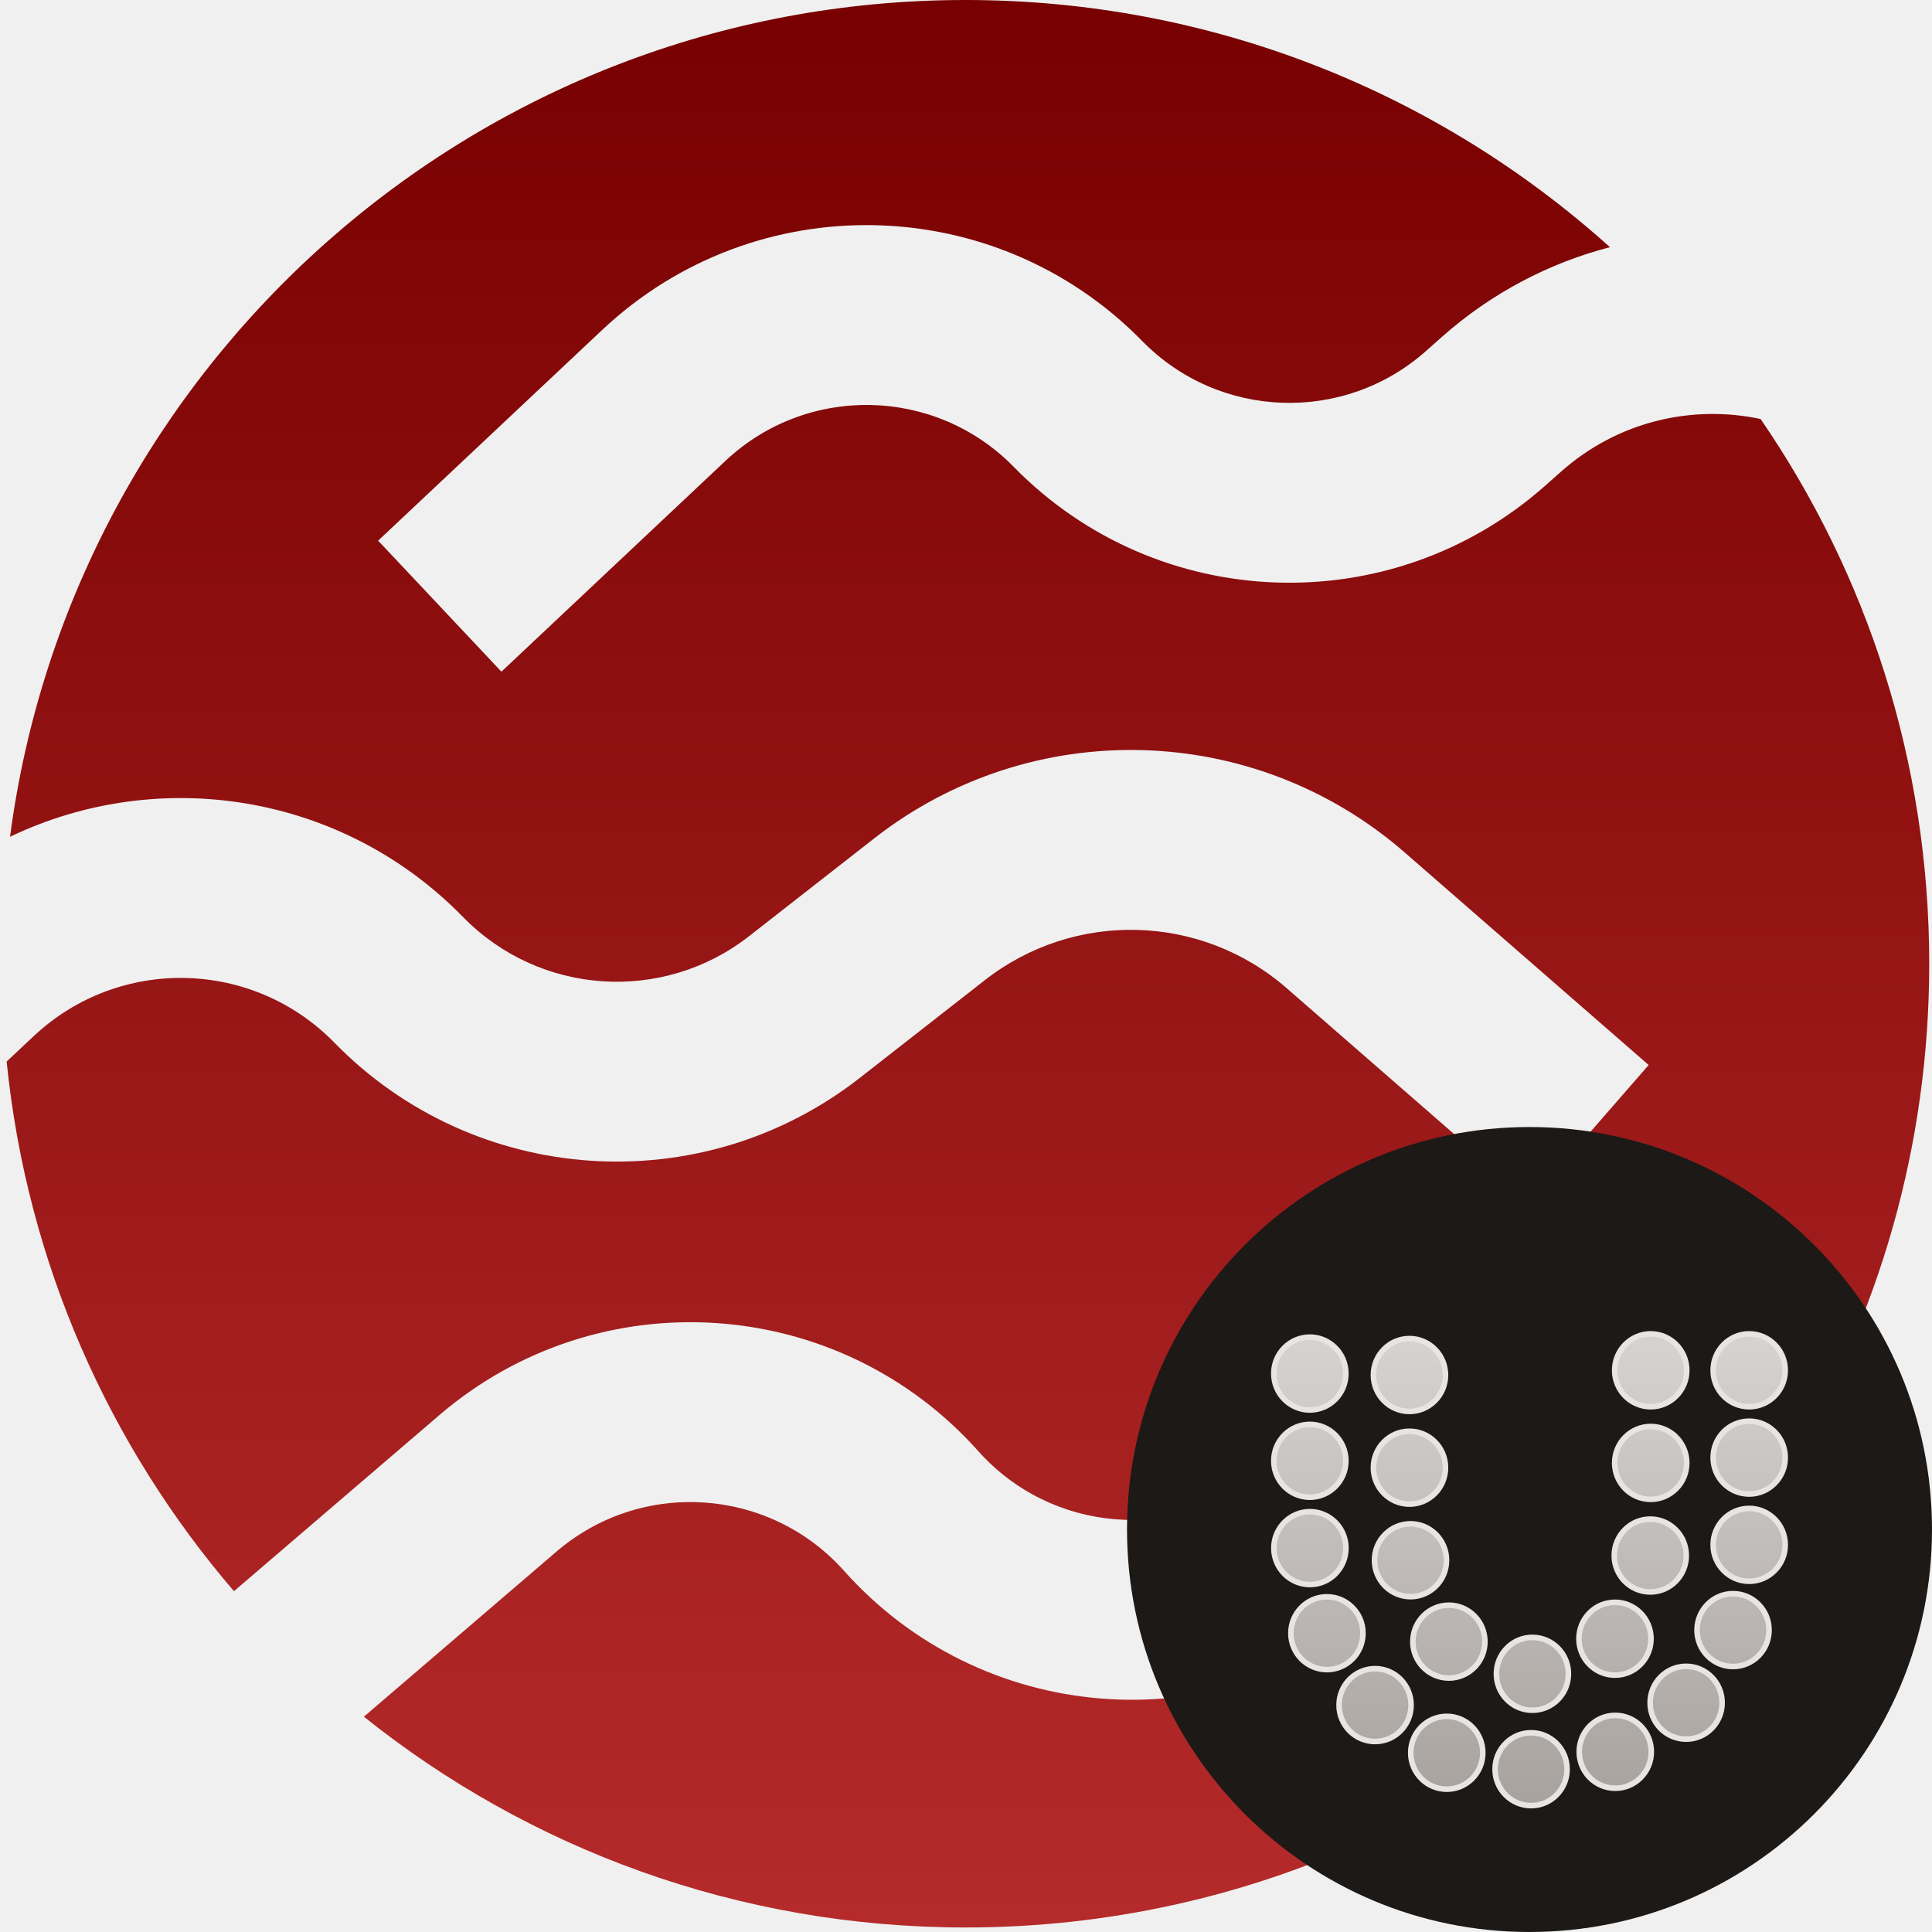
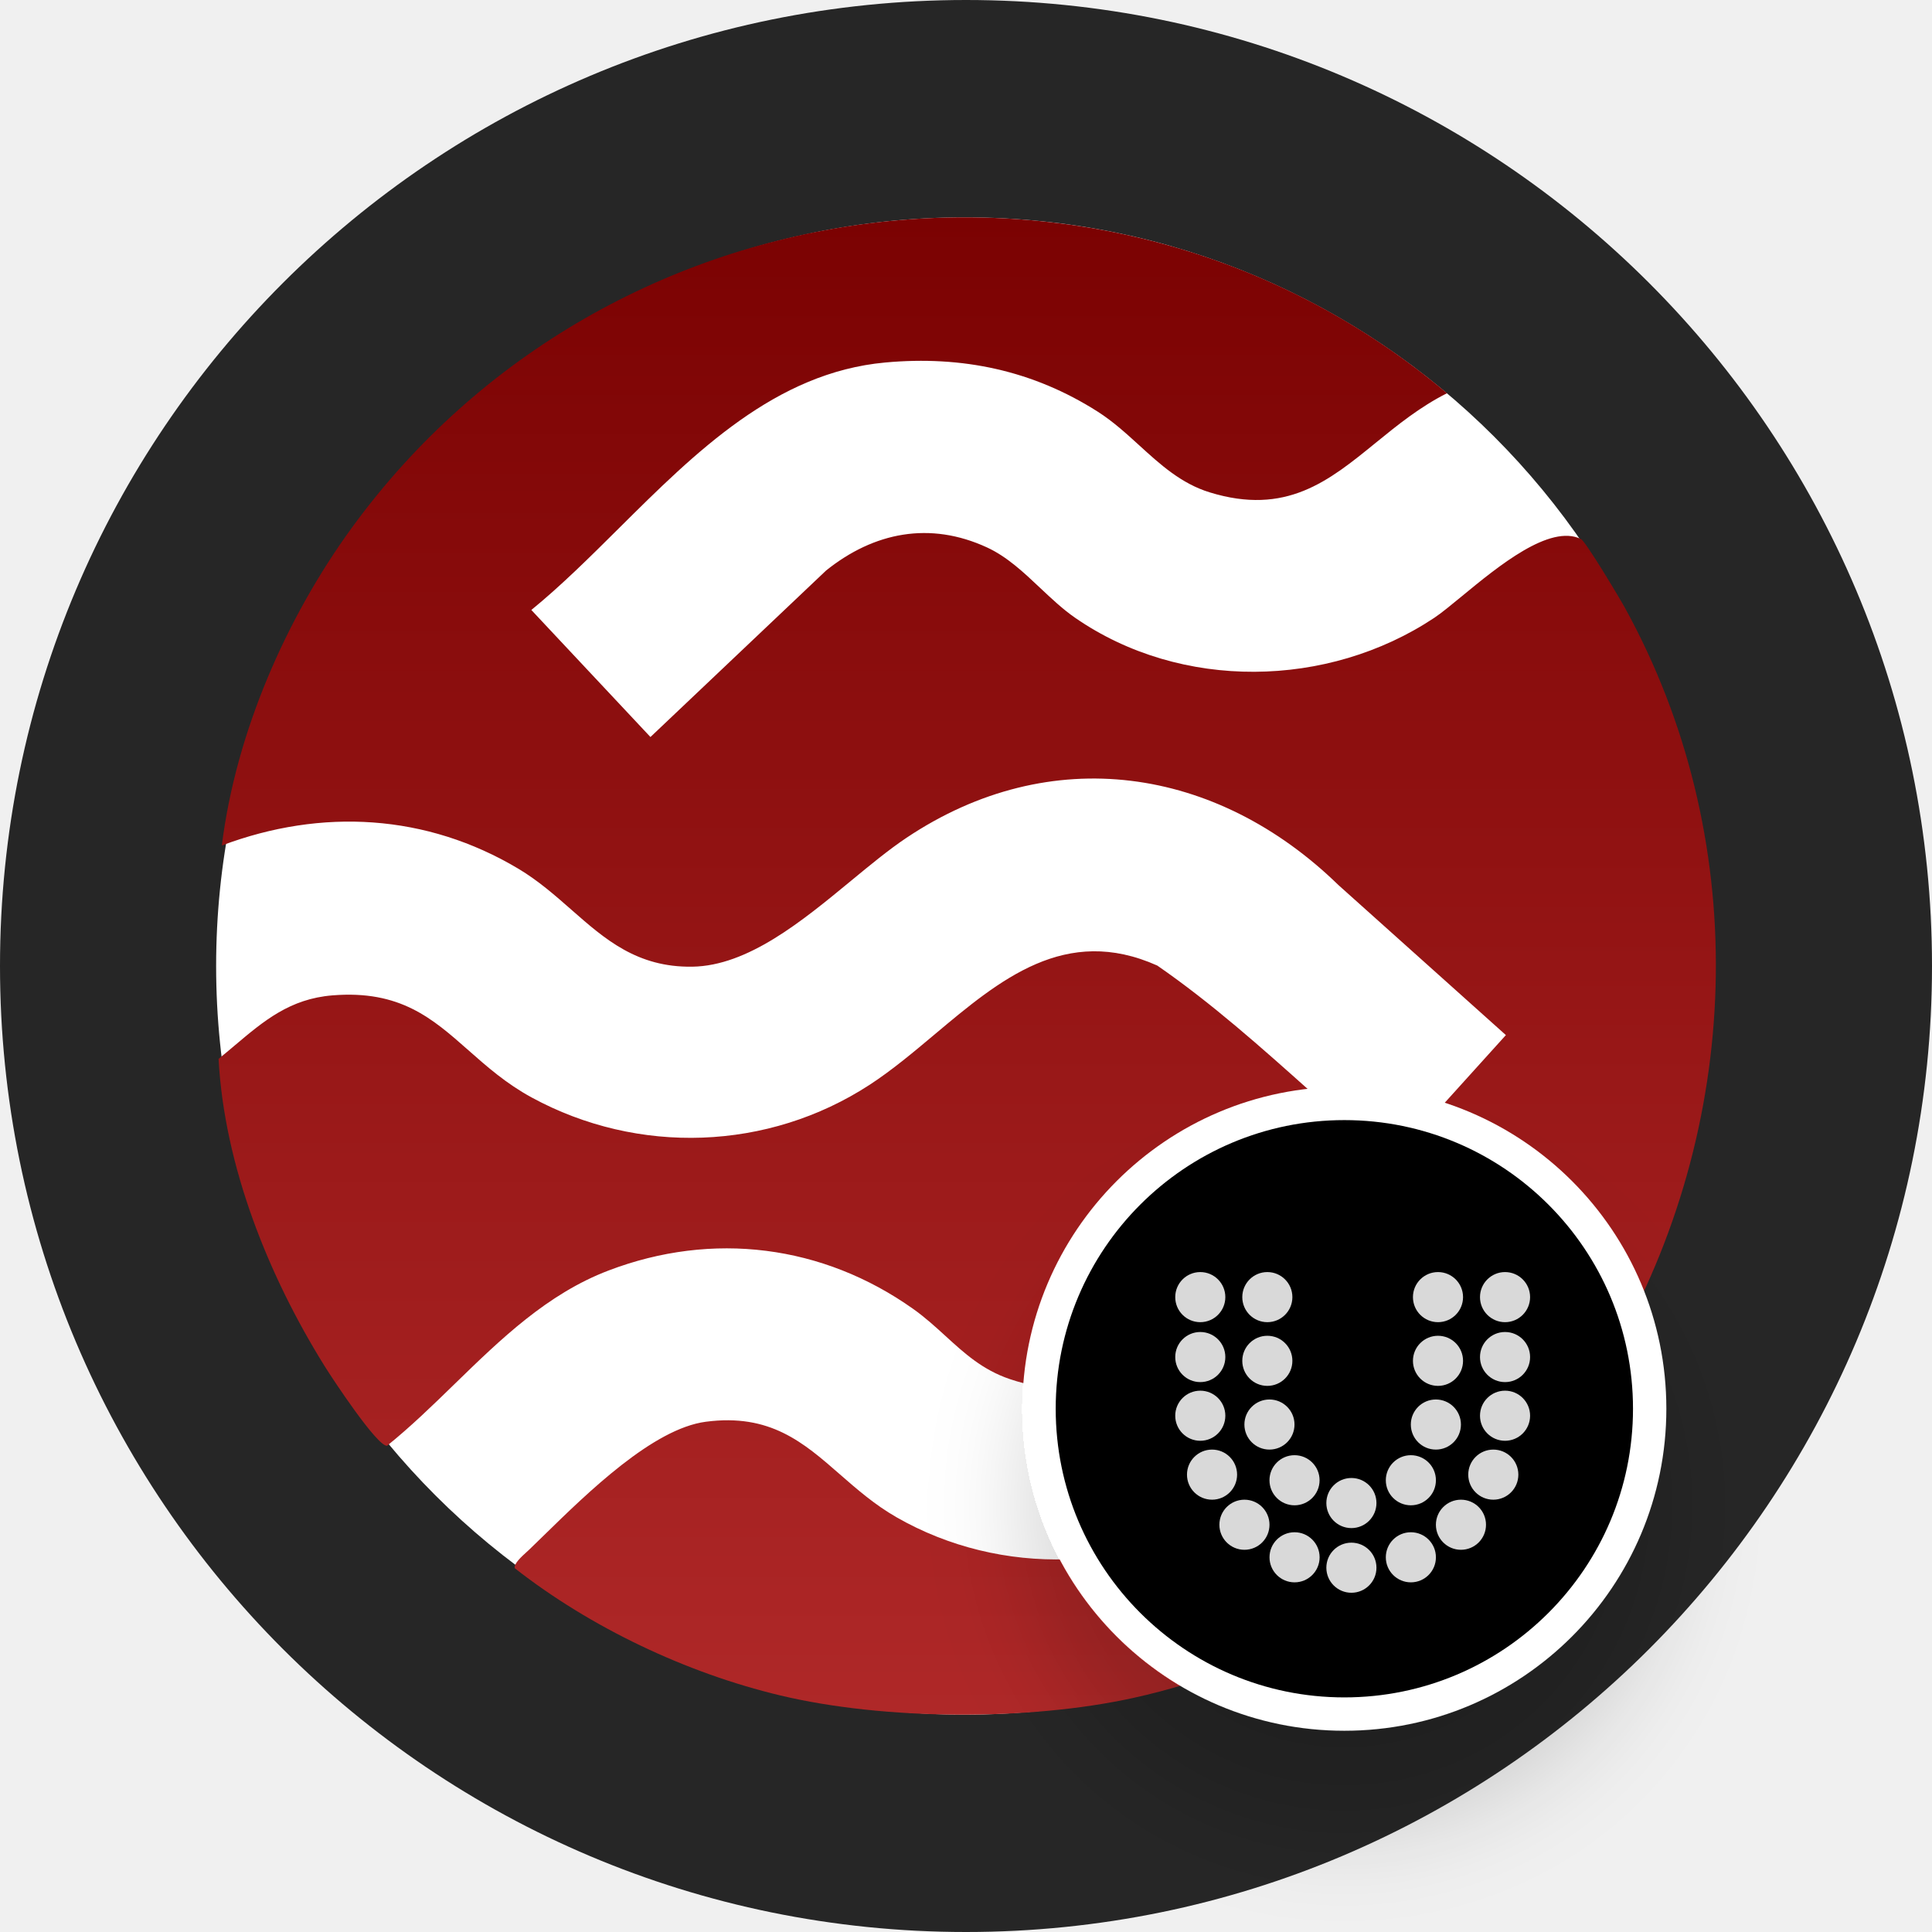
- <svg xmlns="http://www.w3.org/2000/svg" width="32" height="32" viewBox="0 0 32 32" fill="none">
-   <g clip-path="url(#clip0_4_2)">
-     <g clip-path="url(#clip1_4_2)">
-       <mask id="mask0_4_2" style="mask-type:alpha" maskUnits="userSpaceOnUse" x="0" y="0" width="32" height="32">
-         <path fill-rule="evenodd" clip-rule="evenodd" d="M16 0C7.163 0 0 7.163 0 16C0 24.837 7.163 32 16 32C17.445 32 18.845 31.808 20.176 31.45C18.438 29.982 17.333 27.787 17.333 25.333C17.333 20.915 20.915 17.333 25.333 17.333C27.787 17.333 29.982 18.438 31.45 20.176C31.808 18.845 32 17.445 32 16C32 7.163 24.837 0 16 0Z" fill="#D9D9D9" />
-       </mask>
-       <g mask="url(#mask0_4_2)">
- </g>
-       <g clip-path="url(#clip2_4_2)">
-         <path fill-rule="evenodd" clip-rule="evenodd" d="M15.991 31.925C20.721 31.925 24.971 29.868 27.894 26.599C26.534 25.417 24.485 25.346 23.037 26.514L22.761 26.737C20.11 28.875 16.248 28.559 13.981 26.019C12.744 24.633 10.626 24.491 9.216 25.7L6.027 28.434C8.758 30.619 12.222 31.925 15.991 31.925ZM21.167 24.195C23.691 22.158 27.239 22.231 29.667 24.199C31.119 21.794 31.954 18.976 31.954 15.963C31.954 12.614 30.923 9.507 29.161 6.94C28.025 6.698 26.794 6.98 25.859 7.809L25.594 8.044C23.045 10.303 19.172 10.166 16.79 7.732C15.49 6.405 13.368 6.361 12.015 7.634L8.305 11.125L6.263 8.955L9.974 5.465C12.508 3.08 16.484 3.162 18.918 5.648C20.19 6.947 22.257 7.021 23.618 5.815L23.884 5.579C24.71 4.847 25.666 4.354 26.666 4.094C23.838 1.549 20.096 0 15.991 0C7.888 0 1.195 6.038 0.166 13.86C2.627 12.679 5.663 13.133 7.67 15.189C8.937 16.486 10.977 16.623 12.406 15.507L14.48 13.886C17.087 11.849 20.773 11.947 23.268 14.121L27.307 17.64L25.35 19.886L21.311 16.367C19.892 15.131 17.797 15.075 16.314 16.233L14.24 17.854C11.614 19.905 7.866 19.653 5.539 17.27C4.185 15.884 1.972 15.835 0.559 17.161L0.11 17.582C0.446 20.916 1.808 23.947 3.875 26.355L7.277 23.439C9.918 21.174 13.886 21.439 16.203 24.035C17.414 25.392 19.475 25.56 20.89 24.419L21.167 24.195Z" fill="url(#paint0_linear_4_2)" />
-       </g>
-       <path d="M32 25.333C32 21.651 29.015 18.667 25.333 18.667C21.651 18.667 18.667 21.651 18.667 25.333C18.667 29.015 21.651 32 25.333 32C29.015 32 32 29.015 32 25.333Z" fill="#1C1917" />
-       <path d="M29.569 22.697C29.569 23.03 29.301 23.3 28.972 23.3C28.642 23.3 28.375 23.03 28.375 22.697C28.375 22.363 28.642 22.093 28.972 22.093C29.301 22.093 29.569 22.363 29.569 22.697ZM22.292 22.75C22.292 23.084 22.024 23.354 21.695 23.354C21.366 23.354 21.098 23.084 21.098 22.75C21.098 22.416 21.366 22.147 21.695 22.147C22.024 22.147 22.292 22.416 22.292 22.75ZM22.292 24.196C22.292 24.529 22.024 24.799 21.695 24.799C21.366 24.799 21.098 24.529 21.098 24.196C21.098 23.862 21.366 23.592 21.695 23.592C22.024 23.592 22.292 23.862 22.292 24.196ZM22.293 25.641C22.293 25.975 22.026 26.245 21.696 26.245C21.367 26.245 21.099 25.975 21.099 25.641C21.099 25.308 21.367 25.038 21.696 25.038C22.026 25.038 22.293 25.308 22.293 25.641ZM22.575 27.051C22.575 27.385 22.307 27.654 21.978 27.654C21.649 27.654 21.381 27.385 21.381 27.051C21.381 26.717 21.649 26.448 21.978 26.448C22.307 26.448 22.575 26.717 22.575 27.051ZM23.372 28.242C23.372 28.575 23.105 28.845 22.776 28.845C22.446 28.845 22.179 28.575 22.179 28.242C22.179 27.908 22.446 27.638 22.776 27.638C23.105 27.638 23.372 27.908 23.372 28.242ZM24.56 29.032C24.56 29.365 24.293 29.635 23.963 29.635C23.634 29.635 23.366 29.365 23.366 29.032C23.366 28.698 23.634 28.428 23.963 28.428C24.293 28.428 24.56 28.698 24.56 29.032ZM25.956 29.304C25.956 29.637 25.689 29.907 25.36 29.907C25.03 29.907 24.763 29.637 24.763 29.304C24.763 28.97 25.03 28.7 25.36 28.7C25.689 28.7 25.956 28.97 25.956 29.304ZM27.351 29.015C27.351 29.349 27.083 29.619 26.754 29.619C26.424 29.619 26.157 29.349 26.157 29.015C26.157 28.681 26.424 28.412 26.754 28.412C27.083 28.412 27.351 28.681 27.351 29.015ZM28.524 28.203C28.524 28.537 28.257 28.806 27.927 28.806C27.598 28.806 27.331 28.537 27.331 28.203C27.331 27.869 27.598 27.599 27.927 27.599C28.257 27.599 28.524 27.869 28.524 28.203ZM29.301 27C29.301 27.333 29.034 27.603 28.704 27.603C28.375 27.603 28.108 27.333 28.108 27C28.108 26.666 28.375 26.396 28.704 26.396C29.034 26.396 29.301 26.666 29.301 27ZM29.569 25.588C29.569 25.921 29.301 26.191 28.972 26.191C28.642 26.191 28.375 25.921 28.375 25.588C28.375 25.254 28.642 24.984 28.972 24.984C29.301 24.984 29.569 25.254 29.569 25.588ZM29.569 24.142C29.569 24.476 29.301 24.746 28.972 24.746C28.642 24.746 28.375 24.476 28.375 24.142C28.375 23.808 28.642 23.539 28.972 23.539C29.301 23.539 29.569 23.808 29.569 24.142ZM23.942 22.775C23.942 23.108 23.674 23.378 23.345 23.378C23.016 23.378 22.748 23.108 22.748 22.775C22.748 22.441 23.016 22.171 23.345 22.171C23.674 22.171 23.942 22.441 23.942 22.775ZM23.942 24.309C23.942 24.643 23.674 24.913 23.345 24.913C23.016 24.913 22.748 24.643 22.748 24.309C22.748 23.975 23.016 23.706 23.345 23.706C23.674 23.706 23.942 23.975 23.942 24.309ZM23.959 25.842C23.959 26.176 23.692 26.446 23.363 26.446C23.034 26.446 22.766 26.176 22.766 25.842C22.766 25.509 23.034 25.239 23.363 25.239C23.692 25.239 23.959 25.509 23.959 25.842ZM24.595 27.191C24.595 27.524 24.327 27.794 23.998 27.794C23.669 27.794 23.401 27.524 23.401 27.191C23.401 26.857 23.669 26.587 23.998 26.587C24.327 26.587 24.595 26.857 24.595 27.191ZM25.978 27.724C25.978 28.058 25.711 28.327 25.381 28.327C25.052 28.327 24.785 28.058 24.785 27.724C24.785 27.39 25.052 27.12 25.381 27.12C25.711 27.12 25.978 27.39 25.978 27.724ZM27.346 27.143C27.346 27.476 27.079 27.746 26.749 27.746C26.42 27.746 26.152 27.476 26.152 27.143C26.152 26.809 26.42 26.539 26.749 26.539C27.079 26.539 27.346 26.809 27.346 27.143ZM27.93 25.765C27.93 26.098 27.663 26.368 27.334 26.368C27.004 26.368 26.737 26.098 26.737 25.765C26.737 25.431 27.004 25.161 27.334 25.161C27.663 25.161 27.93 25.431 27.93 25.765ZM27.938 24.231C27.938 24.564 27.67 24.834 27.341 24.834C27.011 24.834 26.744 24.564 26.744 24.231C26.744 23.897 27.011 23.627 27.341 23.627C27.67 23.627 27.938 23.897 27.938 24.231ZM27.938 22.697C27.938 23.03 27.67 23.3 27.341 23.3C27.011 23.3 26.744 23.03 26.744 22.697C26.744 22.363 27.011 22.093 27.341 22.093C27.67 22.093 27.938 22.363 27.938 22.697Z" fill="url(#paint1_linear_4_2)" stroke="#E7E5E4" stroke-width="0.092" />
+ <svg xmlns="http://www.w3.org/2000/svg" width="240" height="240" viewBox="0 0 240 240" fill="none">
+   <g clip-path="url(#clip0_6308_4062)">
+     <circle cx="120" cy="120" r="120" fill="#262626" />
+     <circle cx="119.848" cy="120" r="93" fill="white" />
+     <path fill-rule="evenodd" clip-rule="evenodd" d="M201.053 166.638L201.057 166.64H201.052C201.052 166.64 201.053 166.639 201.053 166.638ZM191.031 159.816L201.053 166.638C216.632 138.517 217.452 103.816 201.852 75.499C201.192 74.297 196.974 67.245 196.392 66.96C192.528 65.064 186.105 70.354 181.599 74.064C180.235 75.187 179.046 76.166 178.158 76.757C164.963 85.523 146.729 85.844 133.575 76.757C132.033 75.693 130.623 74.363 129.209 73.031C127.157 71.095 125.097 69.153 122.614 68.006C115.507 64.728 108.572 66.106 102.629 70.864L80.8 91.555L66.005 75.773C69.687 72.772 73.243 69.239 76.85 65.655C86.42 56.147 96.351 46.28 109.959 45.032C119.513 44.151 128.344 46.015 136.401 51.162C138.265 52.354 139.894 53.839 141.515 55.316C144.133 57.703 146.731 60.071 150.267 61.161C159.751 64.082 165.046 59.771 170.869 55.029C173.562 52.837 176.368 50.552 179.753 48.848C138.308 13.902 75.548 21.907 43.745 65.505C35.501 76.814 29.288 91.094 27.558 105.028C39.942 100.373 52.971 101.098 64.395 107.918C66.867 109.395 68.942 111.219 70.971 113.002C75.157 116.681 79.142 120.183 85.99 120.086C92.897 119.989 99.619 114.445 105.719 109.414C108.111 107.441 110.408 105.547 112.583 104.091C130.515 92.083 151.139 95.221 166.262 109.942L187.067 128.583L172.823 144.344C169.449 141.536 166.163 138.598 162.875 135.659C156.705 130.144 150.53 124.624 143.763 119.946C132.367 114.848 124.225 121.682 116.12 128.485C113.458 130.72 110.8 132.951 108.032 134.755C95.429 142.962 79.263 143.531 66.031 136.324C62.866 134.599 60.464 132.477 58.184 130.463C53.707 126.51 49.697 122.969 41.303 123.648C36.024 124.073 32.775 126.816 29.162 129.867C28.509 130.418 27.843 130.98 27.152 131.539C27.864 144.815 33.324 158.459 40.327 169.706C41.345 171.342 46.805 179.611 48.072 179.606C50.987 177.261 53.719 174.604 56.461 171.937C62.202 166.353 67.987 160.725 75.595 157.828C88.515 152.903 102.219 154.638 113.435 162.596C114.929 163.656 116.211 164.828 117.471 165.978C119.81 168.116 122.07 170.18 125.461 171.321C134.942 174.514 140.221 170.188 145.937 165.504C148.683 163.253 151.531 160.92 154.994 159.298C166.584 153.866 179.644 154.079 191.031 159.816ZM104.339 183.152C99.807 179.191 95.66 175.568 87.69 176.613H87.685C81.128 177.475 73.047 185.37 67.542 190.749C66.897 191.379 66.288 191.974 65.721 192.52C65.641 192.596 65.54 192.688 65.426 192.79C64.807 193.351 63.82 194.243 63.939 194.803C73.352 202.177 85.264 207.831 96.942 210.617C109.877 213.703 127.841 213.78 140.808 210.917C158.621 206.987 174.782 197.335 187.531 184.504C182.227 177.069 171.962 174.765 163.826 178.974C161.666 180.092 159.774 181.784 157.878 183.479C156.41 184.792 154.939 186.108 153.338 187.161C140.829 195.388 124.366 195.932 111.363 188.476C108.653 186.921 106.454 185 104.339 183.152Z" fill="url(#paint0_linear_6308_4062)" />
+     <g filter="url(#filter0_d_6308_4062)">
+       <circle cx="167" cy="175" r="40" fill="white" />
+       <circle cx="167" cy="175" r="35.857" fill="black" />
+       <circle cx="149.104" cy="161.133" r="3.112" fill="#D9D9D9" />
+       <circle cx="157.433" cy="161.133" r="3.112" fill="#D9D9D9" />
+       <circle cx="149.104" cy="168.578" r="3.112" fill="#D9D9D9" />
+       <circle cx="157.433" cy="169.047" r="3.112" fill="#D9D9D9" />
+       <circle cx="149.104" cy="175.867" r="3.112" fill="#D9D9D9" />
+       <circle cx="150.564" cy="183.185" r="3.112" fill="#D9D9D9" />
+       <circle cx="157.696" cy="176.961" r="3.112" fill="#D9D9D9" />
+       <circle cx="160.811" cy="183.882" r="3.112" fill="#D9D9D9" />
+       <circle cx="154.589" cy="189.409" r="3.112" fill="#D9D9D9" />
+       <circle cx="3.112" cy="3.112" r="3.112" transform="matrix(-1 0 0 1 190.074 158.021)" fill="#D9D9D9" />
+       <circle cx="3.112" cy="3.112" r="3.112" transform="matrix(-1 0 0 1 181.745 158.021)" fill="#D9D9D9" />
+       <circle cx="3.112" cy="3.112" r="3.112" transform="matrix(-1 0 0 1 190.074 165.466)" fill="#D9D9D9" />
+       <circle cx="3.112" cy="3.112" r="3.112" transform="matrix(-1 0 0 1 181.745 165.935)" fill="#D9D9D9" />
+       <circle cx="3.112" cy="3.112" r="3.112" transform="matrix(-1 0 0 1 190.074 172.755)" fill="#D9D9D9" />
+       <circle cx="3.112" cy="3.112" r="3.112" transform="matrix(-1 0 0 1 188.615 180.073)" fill="#D9D9D9" />
+       <circle cx="3.112" cy="3.112" r="3.112" transform="matrix(-1 0 0 1 181.482 173.849)" fill="#D9D9D9" />
+       <circle cx="3.112" cy="3.112" r="3.112" transform="matrix(-1 0 0 1 178.375 180.77)" fill="#D9D9D9" />
+       <circle cx="3.112" cy="3.112" r="3.112" transform="matrix(-1 0 0 1 184.597 186.297)" fill="#D9D9D9" />
+       <circle cx="3.112" cy="3.112" r="3.112" transform="matrix(-1 0 0 1 178.375 190.341)" fill="#D9D9D9" />
+       <circle cx="3.112" cy="3.112" r="3.112" transform="matrix(-1 0 0 1 163.927 190.341)" fill="#D9D9D9" />
+       <circle cx="167.876" cy="194.747" r="3.112" fill="#D9D9D9" />
+       <circle cx="167.876" cy="186.713" r="3.112" fill="#D9D9D9" />
    </g>
  </g>
  <defs>
-     <linearGradient id="paint0_linear_4_2" x1="16.005" y1="31.79" x2="16.005" y2="0" gradientUnits="userSpaceOnUse">
-       <stop stop-color="#B52A2A" />
-       <stop offset="1" stop-color="#780000" />
+     <filter id="filter0_d_6308_4062" x="115" y="135" width="104" height="104" filterUnits="userSpaceOnUse" color-interpolation-filters="sRGB">
+       <feFlood flood-opacity="0" result="BackgroundImageFix" />
+       <feColorMatrix in="SourceAlpha" type="matrix" values="0 0 0 0 0 0 0 0 0 0 0 0 0 0 0 0 0 0 127 0" result="hardAlpha" />
+       <feOffset dy="12" />
+       <feGaussianBlur stdDeviation="6" />
+       <feComposite in2="hardAlpha" operator="out" />
+       <feColorMatrix type="matrix" values="0 0 0 0 0 0 0 0 0 0 0 0 0 0 0 0 0 0 0.15 0" />
+       <feBlend mode="normal" in2="BackgroundImageFix" result="effect1_dropShadow_6308_4062" />
+       <feBlend mode="normal" in="SourceGraphic" in2="effect1_dropShadow_6308_4062" result="shape" />
+     </filter>
+     <linearGradient id="paint0_linear_6308_4062" x1="120.152" y1="27" x2="120.152" y2="213" gradientUnits="userSpaceOnUse">
+       <stop stop-color="#7B0202" />
+       <stop offset="1" stop-color="#AF2828" />
    </linearGradient>
-     <linearGradient id="paint1_linear_4_2" x1="25.333" y1="22.062" x2="25.333" y2="29.938" gradientUnits="userSpaceOnUse">
-       <stop stop-color="#D6D3D1" />
-       <stop offset="1" stop-color="#A8A29E" />
-     </linearGradient>
-     <clipPath id="clip0_4_2">
-       <rect width="32" height="32" fill="white" />
-     </clipPath>
-     <clipPath id="clip1_4_2">
-       <rect width="32" height="32" fill="white" />
-     </clipPath>
-     <clipPath id="clip2_4_2">
-       <rect width="32" height="32" fill="white" />
+     <clipPath id="clip0_6308_4062">
+       <rect width="240" height="240" fill="white" />
    </clipPath>
  </defs>
</svg>
